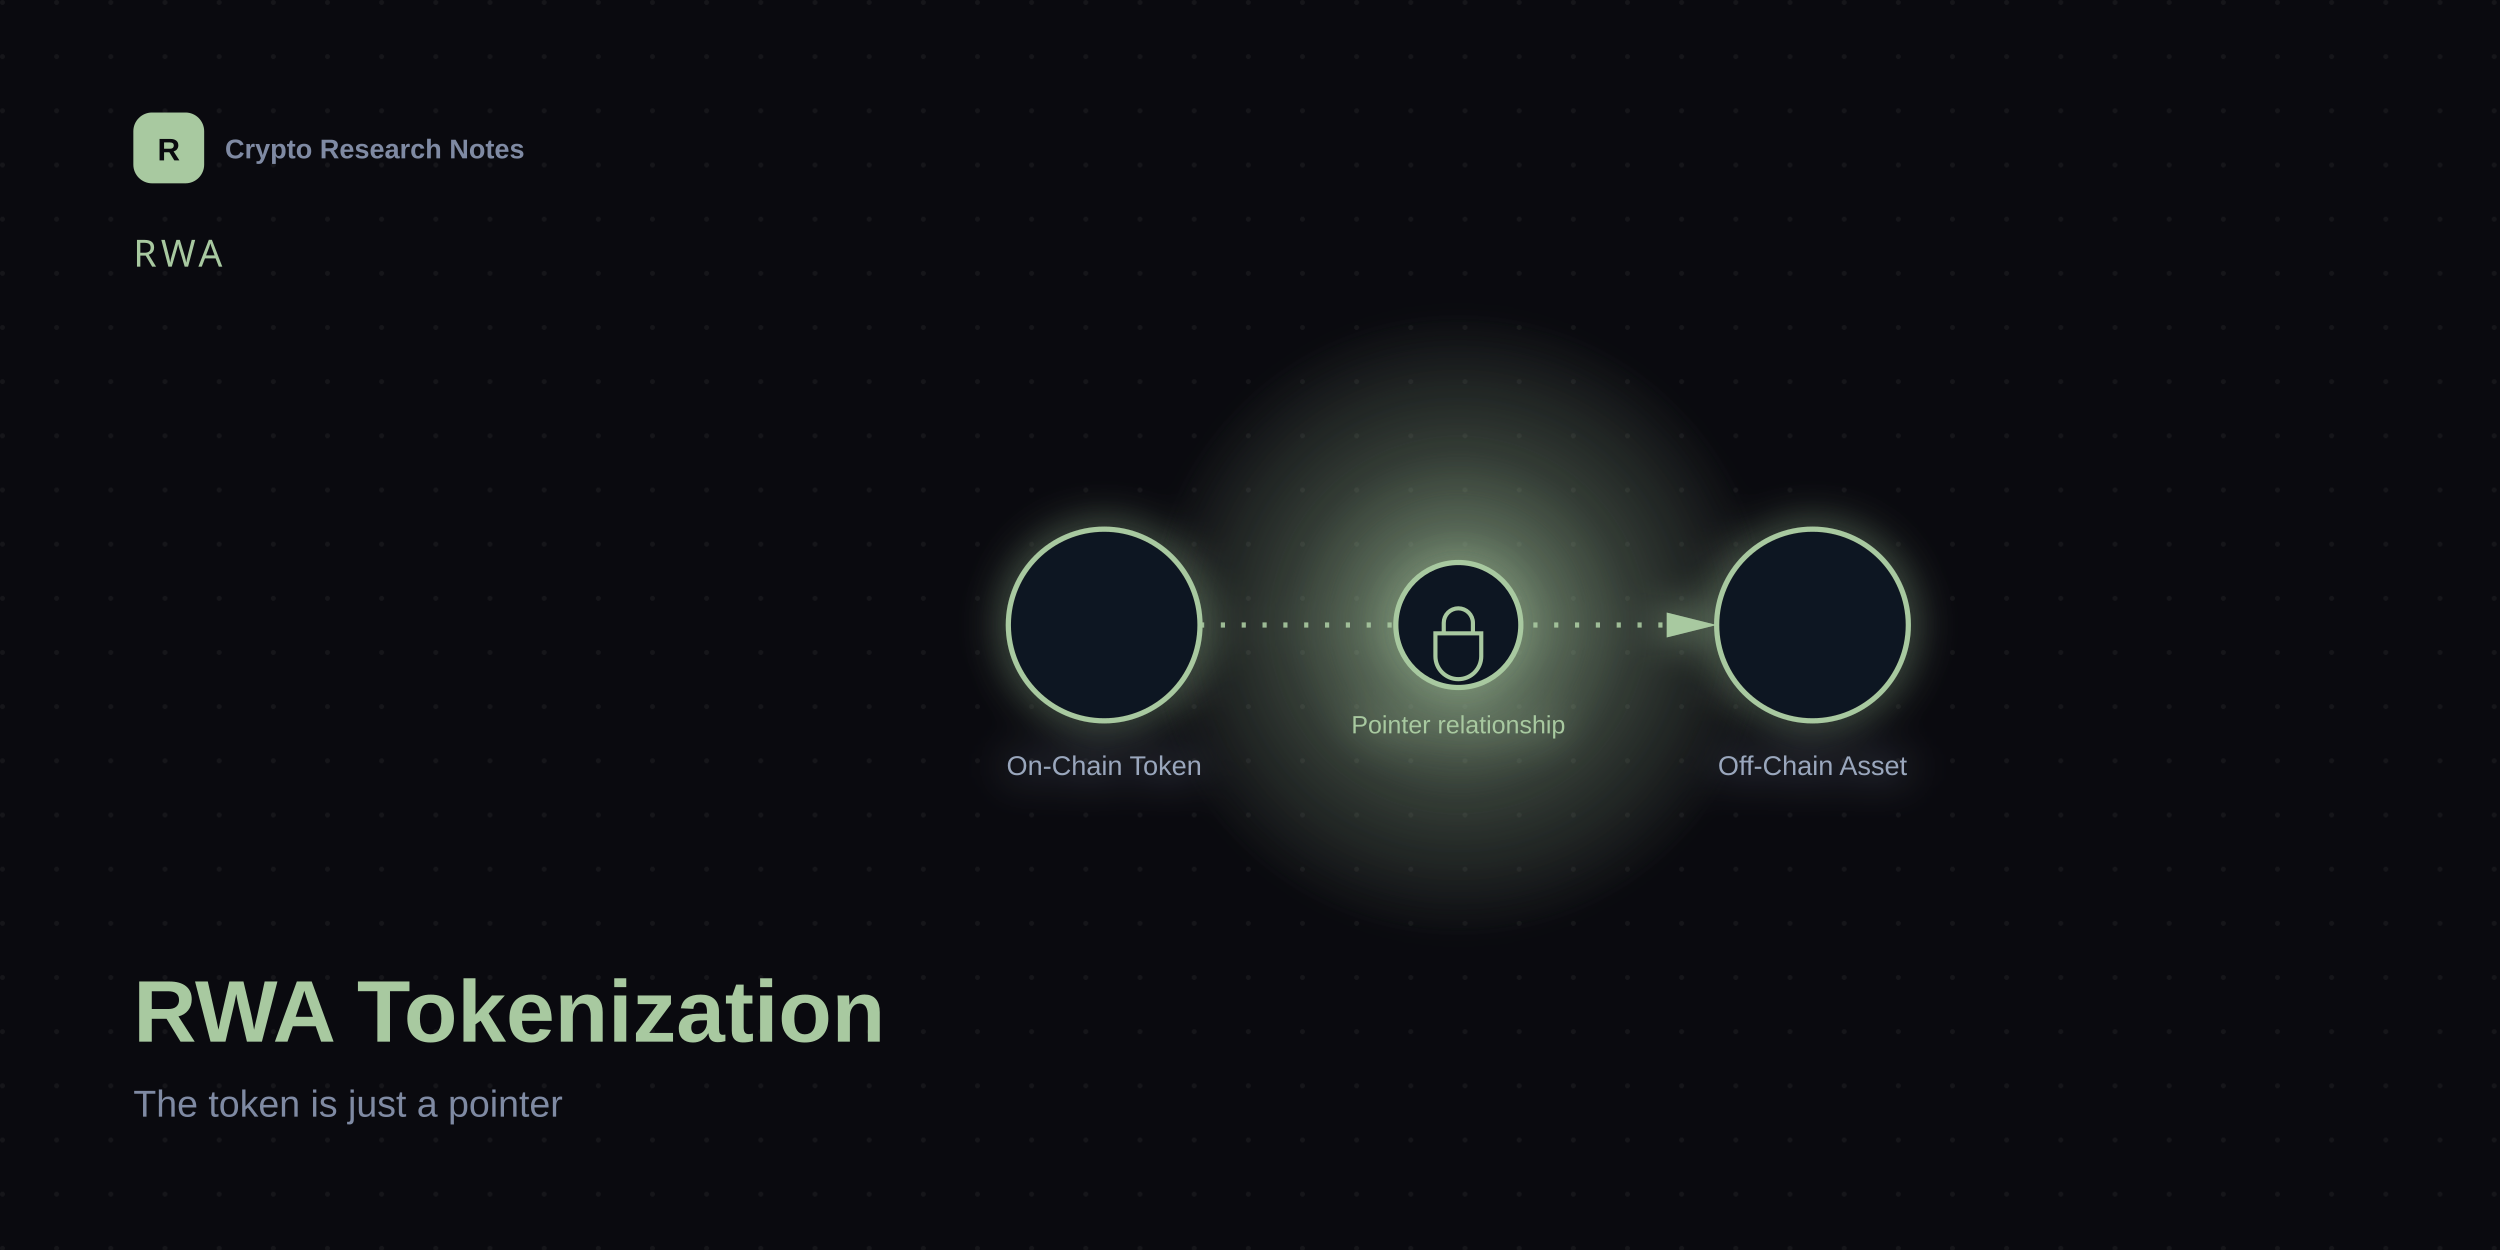
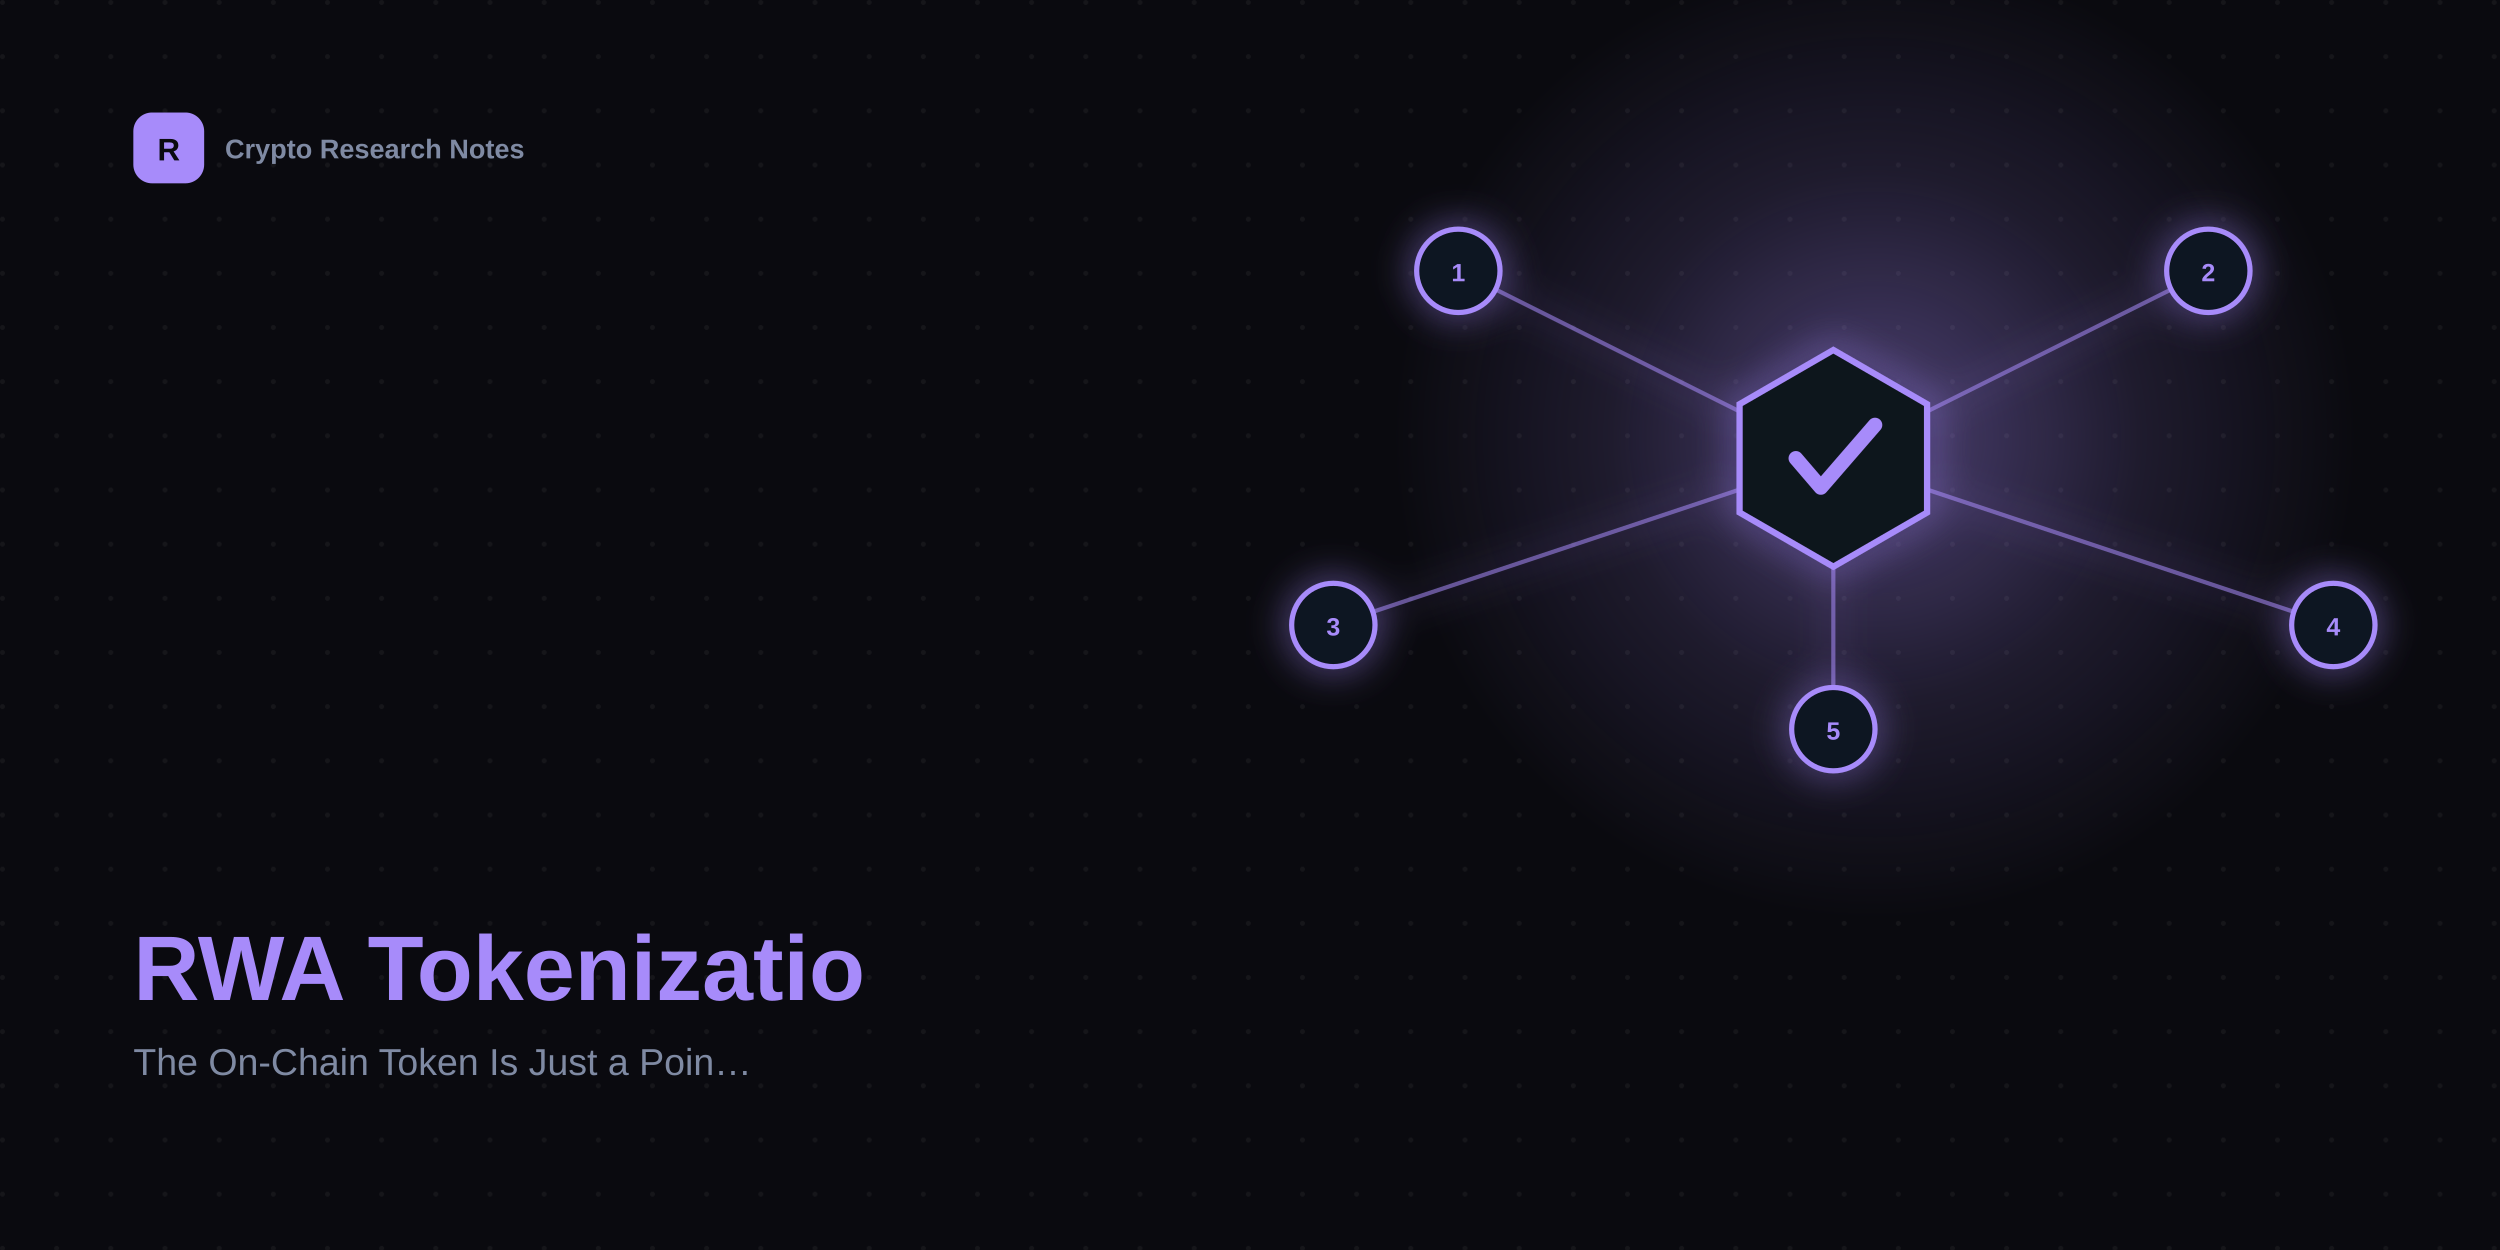
- <svg xmlns="http://www.w3.org/2000/svg" viewBox="0 0 1200 600" role="img" aria-label="RWA Tokenization Research cover image">
+ <svg xmlns="http://www.w3.org/2000/svg" viewBox="0 0 1200 600" role="img" aria-label="RWA Tokenizatio：The On-Chain Token Is Just a Poin… 主题配图">
  <defs>
-     <radialGradient id="nodeGlow" cx="50%" cy="50%" r="50%">
-       <stop offset="0%" stop-color="#a8c9a0" stop-opacity="0.45" />
-       <stop offset="55%" stop-color="#a8c9a0" stop-opacity="0.14" />
-       <stop offset="100%" stop-color="#a8c9a0" stop-opacity="0" />
+     <radialGradient id="glowrwatokenizen" cx="50%" cy="50%" r="50%">
+       <stop offset="0%" stop-color="#a78bfa" stop-opacity="0.42" />
+       <stop offset="55%" stop-color="#a78bfa" stop-opacity="0.13" />
+       <stop offset="100%" stop-color="#a78bfa" stop-opacity="0" />
    </radialGradient>
-     <filter id="softGlow" x="-80%" y="-80%" width="260%" height="260%">
-       <feGaussianBlur stdDeviation="10" result="b" />
+     <linearGradient id="barrwatokenizen" x1="0" y1="1" x2="0" y2="0">
+       <stop offset="0%" stop-color="#6a4fc9" stop-opacity="0.95" />
+       <stop offset="100%" stop-color="#a78bfa" stop-opacity="0.95" />
+     </linearGradient>
+     <filter id="softrwatokenizen" x="-80%" y="-80%" width="260%" height="260%">
+       <feGaussianBlur stdDeviation="9" result="b" />
      <feMerge>
        <feMergeNode in="b" />
        <feMergeNode in="SourceGraphic" />
      </feMerge>
    </filter>
-     <pattern id="dots" width="26" height="26" patternUnits="userSpaceOnUse">
+     <pattern id="dotsrwatokenizen" width="26" height="26" patternUnits="userSpaceOnUse">
      <circle cx="1.2" cy="1.2" r="1.2" fill="#ffffff" fill-opacity="0.05" />
    </pattern>
  </defs>
  <rect width="1200" height="600" fill="#0a0a0f" />
-   <rect width="1200" height="600" fill="url(#dots)" />
+   <rect width="1200" height="600" fill="url(#dotsrwatokenizen)" />
  <g transform="translate(64,54)">
-     <rect x="0" y="0" width="34" height="34" rx="9" fill="#a8c9a0" />
+     <rect x="0" y="0" width="34" height="34" rx="9" fill="#a78bfa" />
    <text x="17" y="23" font-family="'Segoe UI',Arial,sans-serif" font-size="15" font-weight="700" fill="#0a0a0f" text-anchor="middle">R</text>
    <text x="44" y="22" font-family="'Segoe UI',Arial,sans-serif" font-size="13" font-weight="600" fill="#7f8aa3">Crypto Research Notes</text>
  </g>
-   <text x="64" y="128" font-family="'Consolas','Segoe UI',monospace" font-size="18" letter-spacing="2" fill="#a8c9a0">RWA</text>
-   <g transform="translate(700,300)" filter="url(#softGlow)">
-     <circle r="150" fill="url(#nodeGlow)" />
-     <circle cx="-170" cy="0" r="46" fill="#111820" stroke="#a8c9a0" stroke-width="2.5" />
-     <circle cx="170" cy="0" r="46" fill="#111820" stroke="#a8c9a0" stroke-width="2.5" />
-     <line x1="-124" y1="0" x2="124" y2="0" stroke="#a8c9a0" stroke-width="2.5" stroke-dasharray="2 8" opacity="0.9" />
-     <path d="M100 -6 l24 6 l-24 6 z" fill="#a8c9a0" />
-     <circle r="30" fill="#0e1420" stroke="#a8c9a0" stroke-width="2.5" />
-     <path d="M-11 4 h22 v11 a11 11 0 0 1 -22 0 z" fill="none" stroke="#a8c9a0" stroke-width="2" />
-     <path d="M-7 4 v-5 a7 7 0 0 1 14 0 v5" fill="none" stroke="#a8c9a0" stroke-width="2" />
-     <text x="-170" y="72" font-family="'Segoe UI',Arial,sans-serif" font-size="13" fill="#9aa7bd" text-anchor="middle">On-Chain Token</text>
-     <text x="170" y="72" font-family="'Segoe UI',Arial,sans-serif" font-size="13" fill="#9aa7bd" text-anchor="middle">Off-Chain Asset</text>
-     <text y="52" font-family="'Segoe UI',Arial,sans-serif" font-size="12" fill="#a8c9a0" text-anchor="middle">Pointer relationship</text>
+   <circle cx="900" cy="210" r="230" fill="url(#glowrwatokenizen)" />
+   <g filter="url(#softrwatokenizen)">
+     <line x1="880" y1="220" x2="700" y2="130" stroke="#a78bfa" stroke-width="2" opacity="0.55" />
+     <line x1="880" y1="220" x2="1060" y2="130" stroke="#a78bfa" stroke-width="2" opacity="0.55" />
+     <line x1="880" y1="220" x2="640" y2="300" stroke="#a78bfa" stroke-width="2" opacity="0.55" />
+     <line x1="880" y1="220" x2="1120" y2="300" stroke="#a78bfa" stroke-width="2" opacity="0.55" />
+     <line x1="880" y1="220" x2="880" y2="350" stroke="#a78bfa" stroke-width="2" opacity="0.55" />
+     <g transform="translate(880,220)">
+       <polygon points="0,-52 45,-26 45,26 0,52 -45,26 -45,-26" fill="#10161f" stroke="#a78bfa" stroke-width="3" />
+       <path d="M-18 0 l12 14 l26 -30" stroke="#a78bfa" stroke-width="7" fill="none" stroke-linecap="round" stroke-linejoin="round" />
+     </g>
+     <circle cx="700" cy="130" r="20" fill="#0e1420" stroke="#a78bfa" stroke-width="2.5" />
+     <text x="700" y="135" font-family="'Segoe UI',Arial,sans-serif" font-size="12" font-weight="700" fill="#a78bfa" text-anchor="middle">1</text>
+     <circle cx="1060" cy="130" r="20" fill="#0e1420" stroke="#a78bfa" stroke-width="2.5" />
+     <text x="1060" y="135" font-family="'Segoe UI',Arial,sans-serif" font-size="12" font-weight="700" fill="#a78bfa" text-anchor="middle">2</text>
+     <circle cx="640" cy="300" r="20" fill="#0e1420" stroke="#a78bfa" stroke-width="2.5" />
+     <text x="640" y="305" font-family="'Segoe UI',Arial,sans-serif" font-size="12" font-weight="700" fill="#a78bfa" text-anchor="middle">3</text>
+     <circle cx="1120" cy="300" r="20" fill="#0e1420" stroke="#a78bfa" stroke-width="2.5" />
+     <text x="1120" y="305" font-family="'Segoe UI',Arial,sans-serif" font-size="12" font-weight="700" fill="#a78bfa" text-anchor="middle">4</text>
+     <circle cx="880" cy="350" r="20" fill="#0e1420" stroke="#a78bfa" stroke-width="2.5" />
+     <text x="880" y="355" font-family="'Segoe UI',Arial,sans-serif" font-size="12" font-weight="700" fill="#a78bfa" text-anchor="middle">5</text>
  </g>
  <g font-family="'Segoe UI',Arial,sans-serif" font-weight="800">
-     <text x="64" y="500" font-size="42" fill="#a8c9a0">RWA Tokenization</text>
+     <text font-size="44" fill="#a78bfa">
+       <tspan x="64" y="480">RWA Tokenizatio</tspan>
+     </text>
  </g>
-   <text x="64" y="536" font-family="'Segoe UI',Arial,sans-serif" font-size="18" fill="#7f8aa3">The token is just a pointer</text>
+   <text x="64" y="516" font-family="'Segoe UI',Arial,sans-serif" font-size="18" fill="#7f8aa3">The On-Chain Token Is Just a Poin…</text>
</svg>
